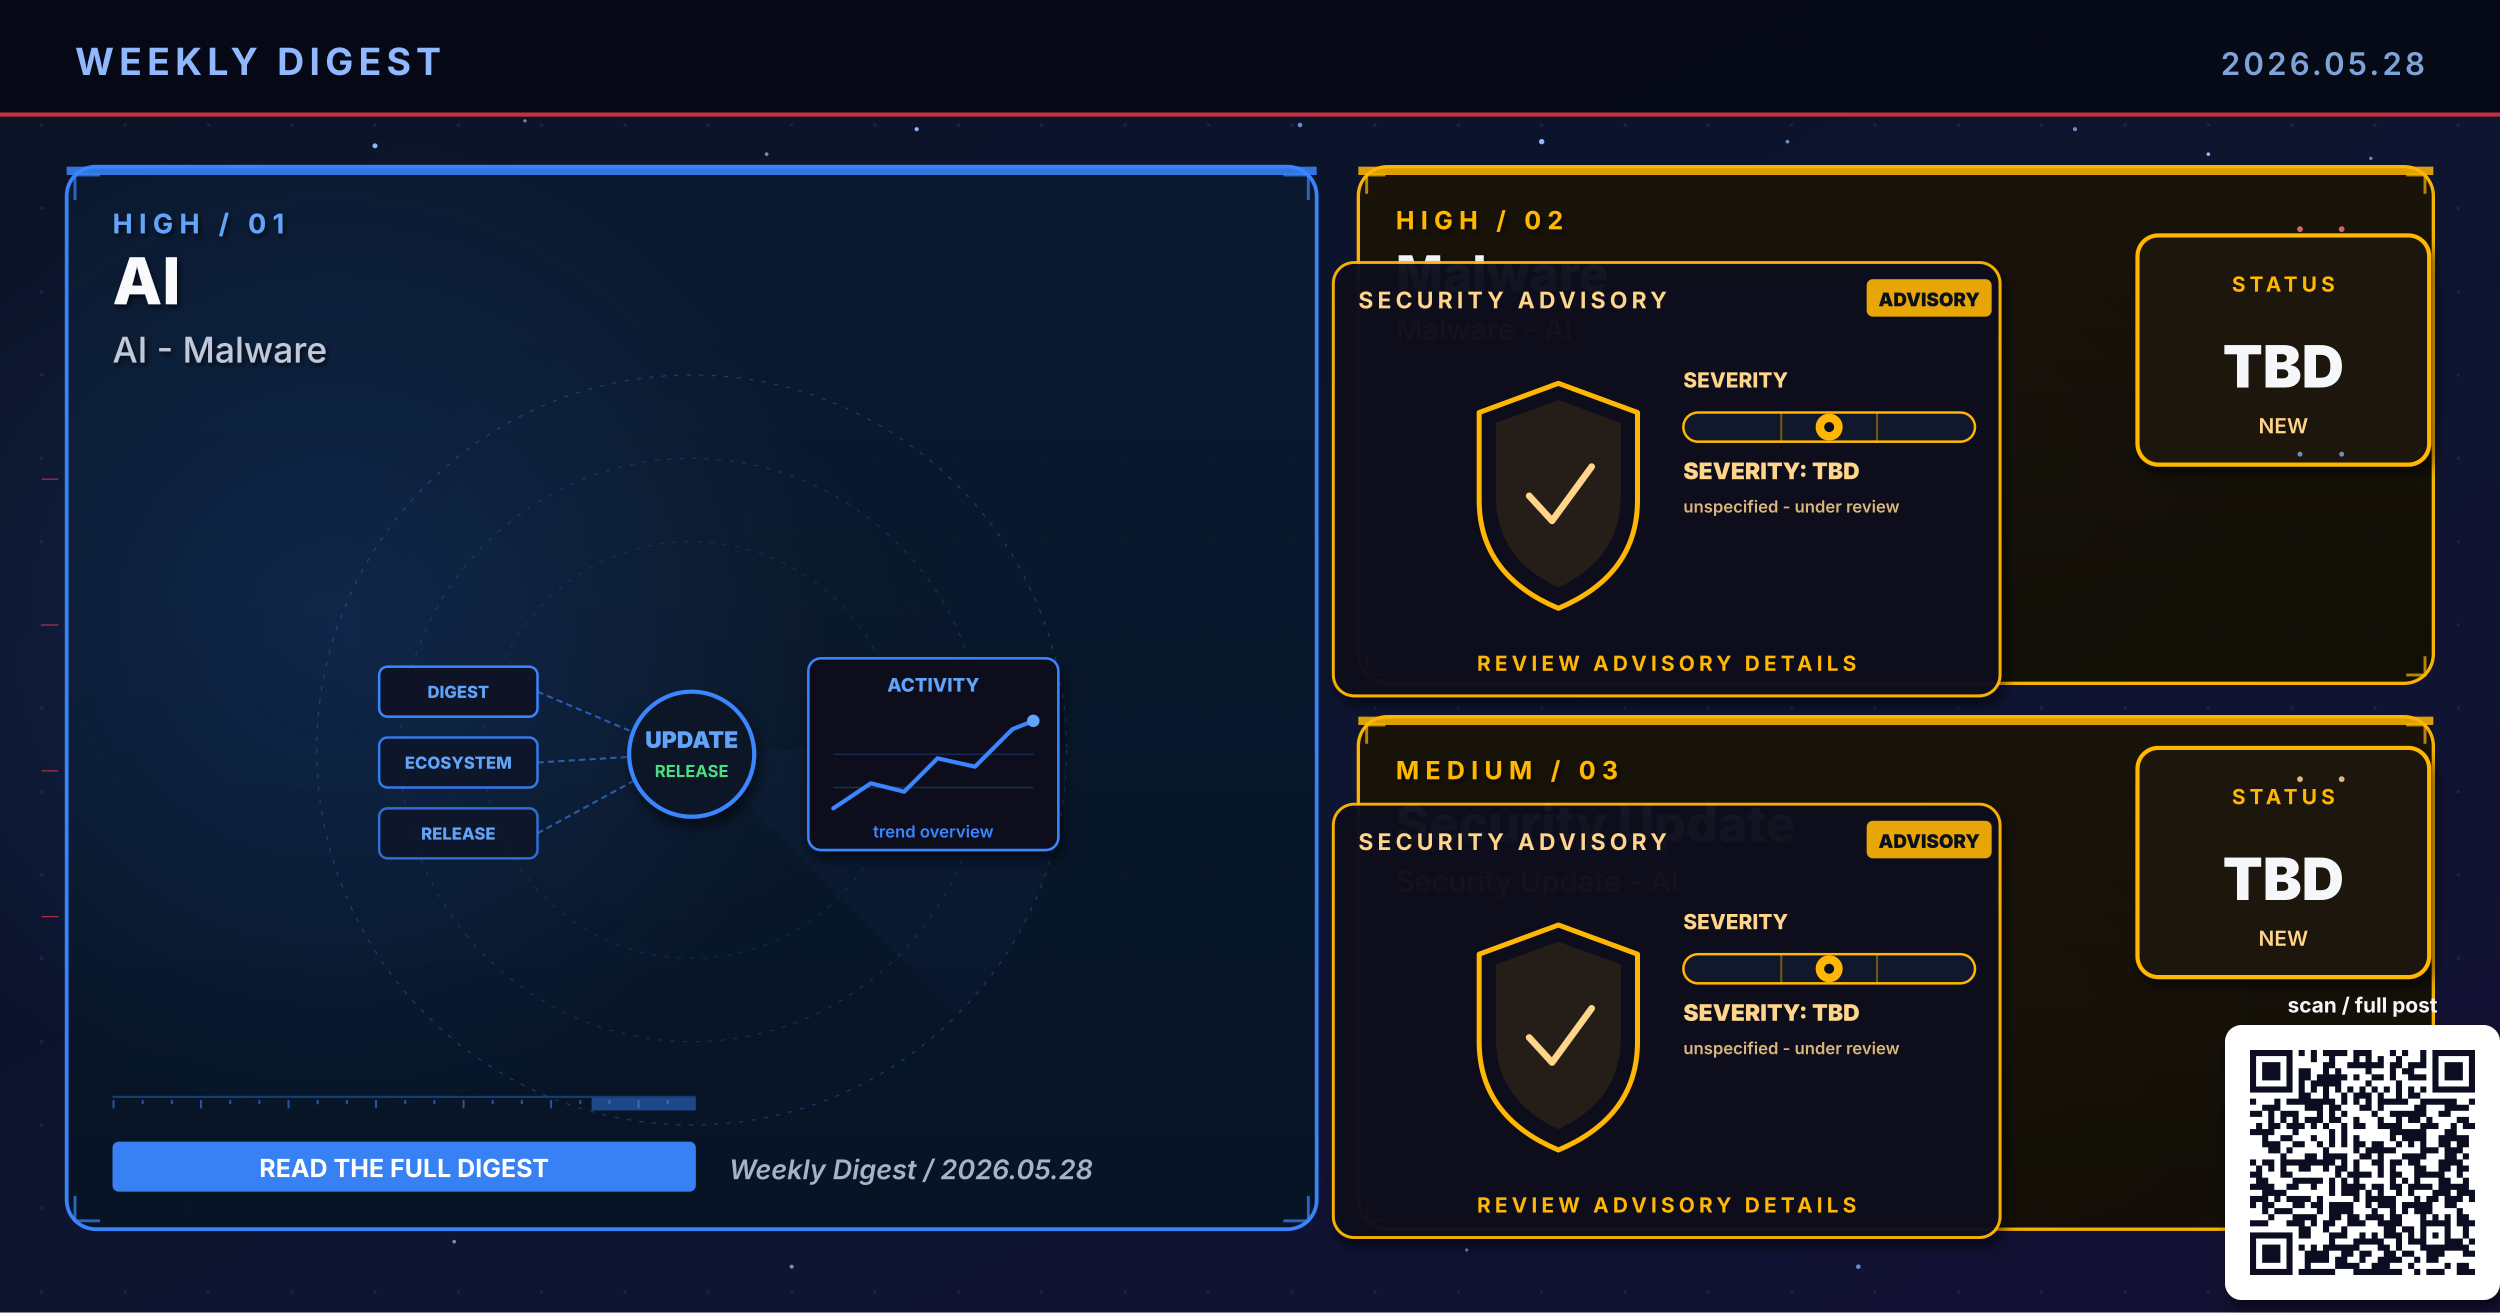
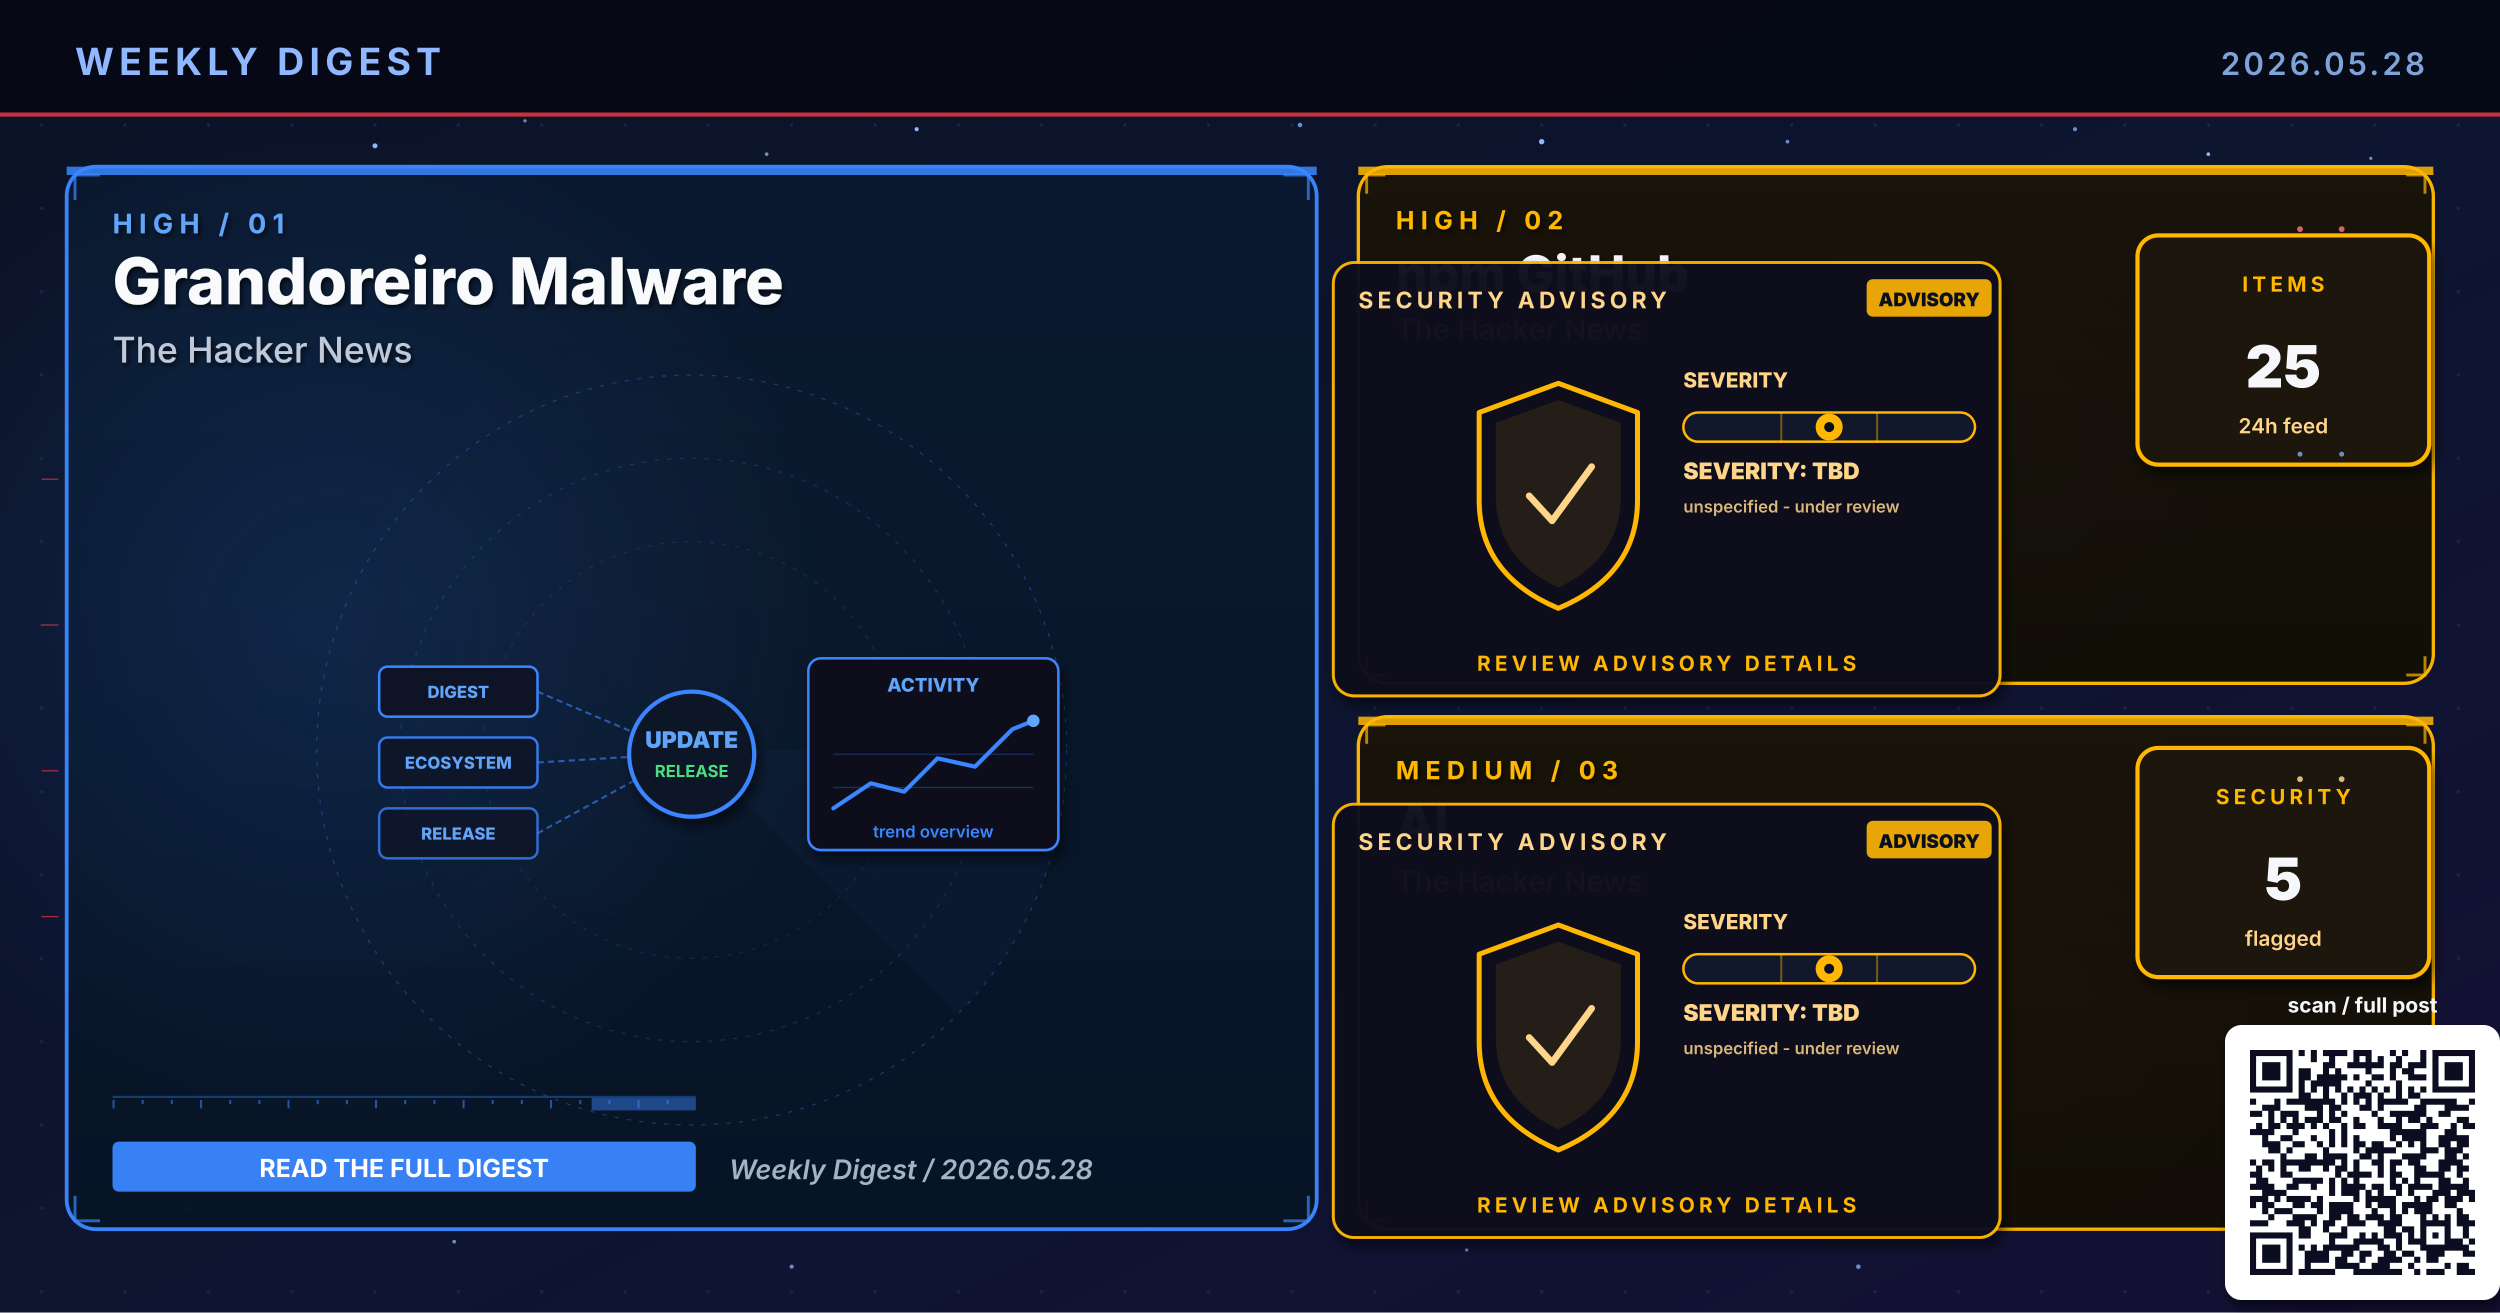
- <svg xmlns="http://www.w3.org/2000/svg" viewBox="0 0 1200 630" width="1200" height="630" role="img" aria-label="Weekly digest cover 2026.05.28: AI, Malware, Security Update">
+ <svg xmlns="http://www.w3.org/2000/svg" viewBox="0 0 1200 630" width="1200" height="630" role="img" aria-label="Weekly digest cover 2026.05.28: Grandoreiro Malware, npm GitHub, AI">
  <defs>
    <linearGradient id="bgSpread" x1="0%" y1="0%" x2="100%" y2="100%">
      <stop offset="0%" stop-color="#0B1326" />
      <stop offset="55%" stop-color="#0D1530" />
      <stop offset="100%" stop-color="#141034" />
    </linearGradient>
    <linearGradient id="heroPanel" x1="0%" y1="0%" x2="0%" y2="100%">
      <stop offset="0%" stop-color="#1A0A08" />
      <stop offset="100%" stop-color="#110608" />
    </linearGradient>
    <linearGradient id="heroPanelBlue" x1="0%" y1="0%" x2="0%" y2="100%">
      <stop offset="0%" stop-color="#0A1A30" />
      <stop offset="100%" stop-color="#071426" />
    </linearGradient>
    <linearGradient id="heroPanelAmber" x1="0%" y1="0%" x2="0%" y2="100%">
      <stop offset="0%" stop-color="#1A1208" />
      <stop offset="100%" stop-color="#120E06" />
    </linearGradient>
    <linearGradient id="heroPanelGreen" x1="0%" y1="0%" x2="0%" y2="100%">
      <stop offset="0%" stop-color="#08160E" />
      <stop offset="100%" stop-color="#04100A" />
    </linearGradient>
    <linearGradient id="heroPanelPurple" x1="0%" y1="0%" x2="0%" y2="100%">
      <stop offset="0%" stop-color="#110629" />
      <stop offset="100%" stop-color="#0A0418" />
    </linearGradient>
    <radialGradient id="hotRed" cx="50%" cy="50%" r="50%">
      <stop offset="0%" stop-color="#E63946" stop-opacity="0.6" />
      <stop offset="100%" stop-color="#E63946" stop-opacity="0" />
    </radialGradient>
    <radialGradient id="hotBlue" cx="50%" cy="50%" r="50%">
      <stop offset="0%" stop-color="#3A86FF" stop-opacity="0.5" />
      <stop offset="100%" stop-color="#3A86FF" stop-opacity="0" />
    </radialGradient>
    <radialGradient id="hotAmber" cx="50%" cy="50%" r="50%">
      <stop offset="0%" stop-color="#FFB703" stop-opacity="0.45" />
      <stop offset="100%" stop-color="#FFB703" stop-opacity="0" />
    </radialGradient>
    <radialGradient id="hotGreen" cx="50%" cy="50%" r="50%">
      <stop offset="0%" stop-color="#4ADE80" stop-opacity="0.45" />
      <stop offset="100%" stop-color="#4ADE80" stop-opacity="0" />
    </radialGradient>
    <radialGradient id="hotPurple" cx="50%" cy="50%" r="50%">
      <stop offset="0%" stop-color="#A78BFA" stop-opacity="0.45" />
      <stop offset="100%" stop-color="#A78BFA" stop-opacity="0" />
    </radialGradient>
    <pattern id="envGrid" x="0" y="0" width="40" height="40" patternUnits="userSpaceOnUse">
      <circle cx="20" cy="20" r="0.8" fill="#2A3256" opacity="0.55" />
    </pattern>
    <filter id="softShadow" x="-10%" y="-10%" width="130%" height="130%">
      <feGaussianBlur in="SourceAlpha" stdDeviation="3" />
      <feOffset dx="2" dy="4" />
      <feComponentTransfer>
        <feFuncA type="linear" slope="0.55" />
      </feComponentTransfer>
      <feMerge>
        <feMergeNode />
        <feMergeNode in="SourceGraphic" />
      </feMerge>
    </filter>
    <filter id="textShadow" x="-10%" y="-10%" width="130%" height="130%">
      <feGaussianBlur in="SourceAlpha" stdDeviation="1.2" />
      <feOffset dx="1" dy="1.5" />
      <feComponentTransfer>
        <feFuncA type="linear" slope="0.7" />
      </feComponentTransfer>
      <feMerge>
        <feMergeNode />
        <feMergeNode in="SourceGraphic" />
      </feMerge>
    </filter>
  </defs>
  <rect width="1200" height="630" fill="url(#bgSpread)" />
  <rect width="1200" height="630" fill="url(#envGrid)" />
  <circle cx="310" cy="310" r="160" fill="url(#hotRed)">
    <animate attributeName="opacity" values="0.6;1;0.6" dur="5.8s" repeatCount="indefinite" />
  </circle>
  <circle cx="950" cy="210" r="120" fill="url(#hotBlue)">
    <animate attributeName="opacity" values="0.45;0.85;0.45" dur="6.4s" repeatCount="indefinite" />
  </circle>
  <circle cx="970" cy="480" r="110" fill="url(#hotAmber)">
    <animate attributeName="opacity" values="0.4;0.75;0.4" dur="7.1s" repeatCount="indefinite" />
  </circle>
  <g fill="#8FB8FF">
    <circle cx="180" cy="70" r="1.2">
      <animate attributeName="opacity" values="0.2;1;0.2" dur="3.4s" repeatCount="indefinite" />
    </circle>
    <circle cx="440" cy="62" r="1">
      <animate attributeName="opacity" values="0.2;0.9;0.2" dur="4.2s" repeatCount="indefinite" />
    </circle>
    <circle cx="740" cy="68" r="1.3">
      <animate attributeName="opacity" values="0.25;1;0.25" dur="3.9s" repeatCount="indefinite" />
    </circle>
    <circle cx="1060" cy="74" r="0.9">
      <animate attributeName="opacity" values="0.2;0.85;0.2" dur="5.1s" repeatCount="indefinite" />
    </circle>
    <circle cx="90" cy="580" r="1">
      <animate attributeName="opacity" values="0.15;0.8;0.15" dur="4.7s" repeatCount="indefinite" />
    </circle>
    <circle cx="550" cy="590" r="0.8">
      <animate attributeName="opacity" values="0.2;0.75;0.2" dur="3.6s" begin="0.5s" repeatCount="indefinite" />
    </circle>
  </g>
  <g fill="#7DA3D9" opacity="0.85">
    <circle cx="252" cy="58" r="0.8">
      <animate attributeName="opacity" values="0.15;0.7;0.15" dur="4.3s" repeatCount="indefinite" />
    </circle>
    <circle cx="368" cy="74" r="0.9">
      <animate attributeName="opacity" values="0.2;0.85;0.2" dur="3.8s" begin="0.4s" repeatCount="indefinite" />
    </circle>
    <circle cx="624" cy="60" r="1.1">
      <animate attributeName="opacity" values="0.25;0.95;0.25" dur="4.5s" repeatCount="indefinite" />
    </circle>
    <circle cx="858" cy="68" r="0.9">
      <animate attributeName="opacity" values="0.2;0.8;0.2" dur="3.6s" begin="0.6s" repeatCount="indefinite" />
    </circle>
    <circle cx="996" cy="62" r="1.0">
      <animate attributeName="opacity" values="0.2;0.9;0.2" dur="4.0s" begin="0.2s" repeatCount="indefinite" />
    </circle>
    <circle cx="1138" cy="76" r="0.8">
      <animate attributeName="opacity" values="0.15;0.7;0.15" dur="5.2s" begin="0.5s" repeatCount="indefinite" />
    </circle>
    <circle cx="218" cy="596" r="0.9">
      <animate attributeName="opacity" values="0.18;0.75;0.18" dur="4.6s" begin="0.3s" repeatCount="indefinite" />
    </circle>
    <circle cx="380" cy="608" r="1.0">
      <animate attributeName="opacity" values="0.2;0.85;0.2" dur="3.9s" begin="0.7s" repeatCount="indefinite" />
    </circle>
    <circle cx="704" cy="600" r="0.8">
      <animate attributeName="opacity" values="0.18;0.7;0.18" dur="4.2s" begin="0.4s" repeatCount="indefinite" />
    </circle>
    <circle cx="892" cy="608" r="1.1">
      <animate attributeName="opacity" values="0.22;0.9;0.22" dur="4.7s" begin="0.6s" repeatCount="indefinite" />
    </circle>
    <circle cx="1078" cy="600" r="0.9">
      <animate attributeName="opacity" values="0.2;0.85;0.2" dur="3.6s" begin="0.8s" repeatCount="indefinite" />
    </circle>
  </g>
  <rect x="0" y="0" width="1200" height="56" fill="#050813" opacity="0.92" />
  <text x="36" y="36" font-family="Inter, Helvetica, Arial, sans-serif" font-size="18" font-weight="700" fill="#8FB8FF" letter-spacing="2.5">WEEKLY DIGEST</text>
  <text x="1164" y="36" font-family="Inter, Helvetica, Arial, sans-serif" font-size="15" font-weight="600" fill="#7DA3D9" letter-spacing="1.5" text-anchor="end">2026.05.28</text>
  <rect x="0" y="54" width="1200" height="2" fill="#E63946" opacity="0.85">
    <animate attributeName="opacity" values="0.4;1;0.4" dur="4.8s" repeatCount="indefinite" />
  </rect>
  <rect x="32" y="80" width="600" height="510" rx="14" ry="14" fill="url(#heroPanelBlue)" stroke="#3A86FF" stroke-width="1.8" opacity="0.98" />
  <circle cx="160" cy="300" r="240" fill="url(#hotBlue)" opacity="0.28" />
  <rect x="32" y="80" width="600" height="4" fill="#3A86FF" opacity="0.85">
    <animate attributeName="opacity" values="0.5;1;0.5" dur="3.4s" repeatCount="indefinite" />
  </rect>
  <g filter="url(#textShadow)">
    <text x="54" y="112" font-family="Inter, Helvetica, Arial, sans-serif" font-size="13" font-weight="700" fill="#60A5FA" letter-spacing="3">HIGH  /  01</text>
-     <text x="54" y="146" font-family="Inter, Helvetica, Arial, sans-serif" font-size="31" font-weight="800" fill="#F8FAFC">AI</text>
-     <text x="54" y="174" font-family="Inter, Helvetica, Arial, sans-serif" font-size="17" font-weight="500" fill="#BFC9D9">AI - Malware</text>
+     <text x="54" y="146" font-family="Inter, Helvetica, Arial, sans-serif" font-size="31" font-weight="800" fill="#F8FAFC">Grandoreiro Malware</text>
+     <text x="54" y="174" font-family="Inter, Helvetica, Arial, sans-serif" font-size="17" font-weight="500" fill="#BFC9D9">The Hacker News</text>
  </g>
  <g transform="translate(332,360)" opacity="0.32">
    <circle r="180" fill="none" stroke="#3A86FF" stroke-width="0.6" stroke-dasharray="2 4" />
    <circle r="140" fill="none" stroke="#3A86FF" stroke-width="0.6" stroke-dasharray="2 4" opacity="0.7" />
    <circle r="100" fill="none" stroke="#3A86FF" stroke-width="0.6" stroke-dasharray="2 4" opacity="0.5" />
    <g>
      <path d="M0 0 L180 0 A180 180 0 0 1 127 127 Z" fill="#3A86FF" opacity="0.10" />
      <animateTransform attributeName="transform" type="rotate" from="0" to="360" dur="14s" repeatCount="indefinite" />
    </g>
  </g>
  <g stroke="#3A86FF" stroke-width="1.4" fill="none" opacity="0.7">
    <path d="M36 96 L36 84 L48 84" />
    <path d="M616 84 L628 84 L628 96" />
    <path d="M36 574 L36 586 L48 586" />
    <path d="M616 586 L628 586 L628 574" />
  </g>
  <g>
    <rect x="54" y="526" width="280" height="1" fill="#3A86FF" opacity="0.35" />
    <rect x="54" y="528" width="1" height="4" fill="#3A86FF" opacity="0.55" />
    <rect x="68" y="528" width="1" height="2" fill="#3A86FF" opacity="0.55" />
    <rect x="82" y="528" width="1" height="2" fill="#3A86FF" opacity="0.55" />
    <rect x="96" y="528" width="1" height="4" fill="#3A86FF" opacity="0.55" />
    <rect x="110" y="528" width="1" height="2" fill="#3A86FF" opacity="0.55" />
    <rect x="124" y="528" width="1" height="2" fill="#3A86FF" opacity="0.55" />
    <rect x="138" y="528" width="1" height="4" fill="#3A86FF" opacity="0.55" />
    <rect x="152" y="528" width="1" height="2" fill="#3A86FF" opacity="0.55" />
    <rect x="166" y="528" width="1" height="2" fill="#3A86FF" opacity="0.55" />
    <rect x="180" y="528" width="1" height="4" fill="#3A86FF" opacity="0.55" />
    <rect x="194" y="528" width="1" height="2" fill="#3A86FF" opacity="0.55" />
    <rect x="208" y="528" width="1" height="2" fill="#3A86FF" opacity="0.55" />
    <rect x="222" y="528" width="1" height="4" fill="#3A86FF" opacity="0.55" />
    <rect x="236" y="528" width="1" height="2" fill="#3A86FF" opacity="0.55" />
    <rect x="250" y="528" width="1" height="2" fill="#3A86FF" opacity="0.55" />
    <rect x="264" y="528" width="1" height="4" fill="#3A86FF" opacity="0.55" />
    <rect x="278" y="528" width="1" height="2" fill="#3A86FF" opacity="0.55" />
    <rect x="292" y="528" width="1" height="2" fill="#3A86FF" opacity="0.55" />
    <rect x="306" y="528" width="1" height="4" fill="#3A86FF" opacity="0.55" />
    <rect x="320" y="528" width="1" height="2" fill="#3A86FF" opacity="0.55" />
    <rect x="284" y="527" width="50" height="6" fill="#3A86FF" opacity="0.45">
      <animate attributeName="x" values="54;284;54" dur="6.4s" repeatCount="indefinite" />
      <animate attributeName="opacity" values="0.2;0.7;0.2" dur="6.4s" repeatCount="indefinite" />
    </rect>
  </g>
  <g transform="translate(332,360)">
    <g font-family="Inter, monospace" font-size="8" font-weight="800">
      <g transform="translate(-150,-40)">
        <rect x="0" y="0" width="76" height="24" rx="4" fill="#0E1426" stroke="#3A86FF" stroke-width="1.2" />
        <text x="38" y="15" text-anchor="middle" fill="#60A5FA">DIGEST</text>
      </g>
      <g transform="translate(-150,-6)">
        <rect x="0" y="0" width="76" height="24" rx="4" fill="#0E1426" stroke="#3A86FF" stroke-width="1.2" opacity="0.88" />
        <text x="38" y="15" text-anchor="middle" fill="#60A5FA">ECOSYSTEM</text>
      </g>
      <g transform="translate(-150,28)">
        <rect x="0" y="0" width="76" height="24" rx="4" fill="#0E1426" stroke="#3A86FF" stroke-width="1.2" opacity="0.76" />
        <text x="38" y="15" text-anchor="middle" fill="#60A5FA">RELEASE</text>
      </g>
    </g>
    <g stroke="#3A86FF" stroke-width="1" stroke-dasharray="3 2" fill="none" opacity="0.6">
      <line x1="-74" y1="-28" x2="-8" y2="0" />
      <line x1="-74" y1="6" x2="-8" y2="2" />
      <line x1="-74" y1="40" x2="-8" y2="4" />
    </g>
    <g fill="#60A5FA">
      <circle r="2">
        <animateMotion path="M-74 -28 L-8 0" dur="2.2s" repeatCount="indefinite" />
      </circle>
      <circle r="2">
        <animateMotion path="M-74 6 L-8 2" dur="2s" begin="0.4s" repeatCount="indefinite" />
      </circle>
      <circle r="2">
        <animateMotion path="M-74 40 L-8 4" dur="2.4s" begin="0.8s" repeatCount="indefinite" />
      </circle>
    </g>
    <circle cx="0" cy="2" r="30" fill="#0A1326" stroke="#3A86FF" stroke-width="2" filter="url(#softShadow)">
      <animate attributeName="r" values="28;33;28" dur="3.4s" repeatCount="indefinite" />
    </circle>
    <text x="0" y="-1" text-anchor="middle" font-family="Inter, monospace" font-size="11" font-weight="900" fill="#60A5FA">UPDATE</text>
    <text x="0" y="13" text-anchor="middle" font-family="Inter, monospace" font-size="8" font-weight="700" fill="#4ADE80">RELEASE</text>
    <g transform="translate(56,-44)" filter="url(#softShadow)">
      <rect x="0" y="0" width="120" height="92" rx="6" fill="#0A0F1E" stroke="#3A86FF" stroke-width="1.2" />
      <text x="60" y="16" text-anchor="middle" font-family="Inter, monospace" font-size="9" font-weight="800" fill="#60A5FA">ACTIVITY</text>
      <polyline points="12,72 30,60 46,64 62,48 80,52 98,34 108,30" fill="none" stroke="#3A86FF" stroke-width="2" stroke-linecap="round" stroke-linejoin="round" />
      <circle cx="108" cy="30" r="3" fill="#60A5FA">
        <animate attributeName="opacity" values="0.5;1;0.5" dur="2s" repeatCount="indefinite" />
      </circle>
      <g stroke="#3A86FF" stroke-width="0.6" opacity="0.3">
        <line x1="12" y1="46" x2="108" y2="46" />
        <line x1="12" y1="62" x2="108" y2="62" />
      </g>
      <text x="60" y="86" text-anchor="middle" font-family="Inter, monospace" font-size="8" font-weight="600" fill="#3A86FF">trend overview</text>
    </g>
  </g>
  <g transform="translate(54,548)">
    <rect x="0" y="0" width="280" height="24" rx="3" fill="#3A86FF" opacity="0.95" />
    <text x="140" y="17" text-anchor="middle" font-family="Inter, Helvetica, Arial, sans-serif" font-size="12" font-weight="700" fill="#FFFFFF">READ THE FULL DIGEST</text>
  </g>
  <text x="350" y="566" font-family="Inter, Helvetica, Arial, sans-serif" font-size="13" font-weight="600" fill="#A5B4C4" font-style="italic">Weekly Digest  /  2026.05.28</text>
  <rect x="652" y="80" width="516" height="248" rx="14" ry="14" fill="url(#heroPanelAmber)" stroke="#FFB703" stroke-width="1.6" opacity="0.97" />
  <rect x="652" y="80" width="516" height="4" fill="#FFB703" opacity="0.85">
    <animate attributeName="opacity" values="0.5;1;0.5" dur="4.2s" repeatCount="indefinite" />
  </rect>
  <g filter="url(#textShadow)">
    <text x="670" y="110" font-family="Inter, Helvetica, Arial, sans-serif" font-size="12" font-weight="700" fill="#FFB703" letter-spacing="3">HIGH  /  02</text>
-     <text x="670" y="140" font-family="Inter, Helvetica, Arial, sans-serif" font-size="24" font-weight="800" fill="#F5F7FA">Malware</text>
-     <text x="670" y="163" font-family="Inter, Helvetica, Arial, sans-serif" font-size="14" font-weight="500" fill="#FFD58A">Malware - AI</text>
+     <text x="670" y="140" font-family="Inter, Helvetica, Arial, sans-serif" font-size="24" font-weight="800" fill="#F5F7FA">npm GitHub</text>
+     <text x="670" y="163" font-family="Inter, Helvetica, Arial, sans-serif" font-size="14" font-weight="500" fill="#FFD58A">The Hacker News</text>
  </g>
  <g stroke="#FFB703" stroke-width="1.4" fill="none" opacity="0.7">
    <path d="M656 93 L656 84 L665 84" />
    <path d="M1155 84 L1164 84 L1164 93" />
    <path d="M656 315 L656 324 L665 324" />
    <path d="M1155 324 L1164 324 L1164 315" />
  </g>
  <g transform="translate(800,230)">
    <g filter="url(#softShadow)">
      <rect x="-160" y="-104" width="320" height="208" rx="10" fill="#0A0F1E" stroke="#FFB703" stroke-width="1.4" opacity="0.95" />
    </g>
    <text x="-148" y="-82" font-family="Inter, Helvetica, Arial, sans-serif" font-size="11" font-weight="700" fill="#FFD58A" letter-spacing="2">SECURITY ADVISORY</text>
    <g transform="translate(96,-96)">
      <rect x="0" y="0" width="60" height="18" rx="3" fill="#FFB703" opacity="0.9" />
      <text x="30" y="13" text-anchor="middle" font-family="Inter, monospace" font-size="9" font-weight="900" fill="#0A0F1E">ADVISORY</text>
    </g>
    <g transform="translate(-92,-46)">
      <path d="M40 0 L78 14 L78 56 Q78 92 40 108 Q2 92 2 56 L2 14 Z" fill="none" stroke="#FFB703" stroke-width="2.4" stroke-linejoin="round">
        <animate attributeName="stroke-opacity" values="0.6;1;0.6" dur="3.2s" repeatCount="indefinite" />
      </path>
      <path d="M40 8 L70 19 L70 54 Q70 84 40 98 Q10 84 10 54 L10 19 Z" fill="#FFB703" opacity="0.10" />
      <path d="M26 54 L37 66 L56 40" fill="none" stroke="#FFD58A" stroke-width="3.2" stroke-linecap="round" stroke-linejoin="round">
        <animate attributeName="stroke-opacity" values="0.5;1;0.5" dur="2.4s" repeatCount="indefinite" />
      </path>
    </g>
    <g transform="translate(8,-44)">
      <text x="0" y="0" font-family="Inter, monospace" font-size="10" font-weight="800" fill="#FFD58A">SEVERITY</text>
      <rect x="0" y="12" width="140" height="14" rx="7" fill="#11182B" stroke="#FFB703" stroke-width="1.2" />
      <g stroke="#FFB703" stroke-width="1" opacity="0.4">
        <line x1="47" y1="12" x2="47" y2="26" />
        <line x1="93" y1="12" x2="93" y2="26" />
      </g>
      <g transform="translate(70,19)">
        <circle cx="0" cy="0" r="6.5" fill="#FFB703">
          <animate attributeName="opacity" values="0.7;1;0.7" dur="2.2s" repeatCount="indefinite" />
        </circle>
        <circle cx="0" cy="0" r="2.4" fill="#0A0F1E" />
      </g>
      <text x="0" y="44" font-family="Inter, monospace" font-size="11" font-weight="900" fill="#FFD58A">SEVERITY: TBD</text>
      <text x="0" y="60" font-family="Inter, monospace" font-size="8" font-weight="600" fill="#FFD58A" opacity="0.85">unspecified - under review</text>
    </g>
    <text x="0" y="92" text-anchor="middle" font-family="Inter, Helvetica, Arial, sans-serif" font-size="10" font-weight="700" fill="#FFB703" letter-spacing="2">REVIEW ADVISORY DETAILS</text>
  </g>
  <g transform="translate(1094,168)" filter="url(#softShadow)">
    <rect x="-68" y="-55" width="140" height="110" rx="10" fill="#1A1208" stroke="#FFB703" stroke-width="2" />
-     <text x="2" y="-28" text-anchor="middle" font-family="Inter, Helvetica, Arial, sans-serif" font-size="10" font-weight="700" letter-spacing="2" fill="#FFB703">STATUS</text>
-     <text x="2" y="18" text-anchor="middle" font-family="Inter, Helvetica, Arial, sans-serif" font-size="28" font-weight="900" fill="#F5F7FA">TBD</text>
-     <text x="2" y="40" text-anchor="middle" font-family="Inter, Helvetica, Arial, sans-serif" font-size="10" font-weight="600" fill="#FFD58A">NEW</text>
+     <text x="2" y="-28" text-anchor="middle" font-family="Inter, Helvetica, Arial, sans-serif" font-size="10" font-weight="700" letter-spacing="2" fill="#FFB703">ITEMS</text>
+     <text x="2" y="18" text-anchor="middle" font-family="Inter, Helvetica, Arial, sans-serif" font-size="28" font-weight="900" fill="#F5F7FA">25</text>
+     <text x="2" y="40" text-anchor="middle" font-family="Inter, Helvetica, Arial, sans-serif" font-size="10" font-weight="600" fill="#FFD58A">24h feed</text>
  </g>
  <rect x="652" y="344" width="516" height="246" rx="14" ry="14" fill="url(#heroPanelAmber)" stroke="#FFB703" stroke-width="1.6" opacity="0.97" />
  <rect x="652" y="344" width="516" height="4" fill="#FFB703" opacity="0.85">
    <animate attributeName="opacity" values="0.5;1;0.5" dur="4.8s" repeatCount="indefinite" />
  </rect>
  <g filter="url(#textShadow)">
    <text x="670" y="374" font-family="Inter, Helvetica, Arial, sans-serif" font-size="12" font-weight="700" fill="#FFB703" letter-spacing="3">MEDIUM  /  03</text>
-     <text x="670" y="404" font-family="Inter, Helvetica, Arial, sans-serif" font-size="24" font-weight="800" fill="#F5F7FA">Security Update</text>
-     <text x="670" y="428" font-family="Inter, Helvetica, Arial, sans-serif" font-size="14" font-weight="500" fill="#FFD58A">Security Update - AI</text>
+     <text x="670" y="404" font-family="Inter, Helvetica, Arial, sans-serif" font-size="24" font-weight="800" fill="#F5F7FA">AI</text>
+     <text x="670" y="428" font-family="Inter, Helvetica, Arial, sans-serif" font-size="14" font-weight="500" fill="#FFD58A">The Hacker News</text>
  </g>
  <g stroke="#FFB703" stroke-width="1.4" fill="none" opacity="0.7">
    <path d="M656 357 L656 348 L665 348" />
    <path d="M1155 348 L1164 348 L1164 357" />
    <path d="M656 577 L656 586 L665 586" />
    <path d="M1155 586 L1164 586 L1164 577" />
  </g>
  <g transform="translate(800,490)">
    <g filter="url(#softShadow)">
      <rect x="-160" y="-104" width="320" height="208" rx="10" fill="#0A0F1E" stroke="#FFB703" stroke-width="1.4" opacity="0.95" />
    </g>
    <text x="-148" y="-82" font-family="Inter, Helvetica, Arial, sans-serif" font-size="11" font-weight="700" fill="#FFD58A" letter-spacing="2">SECURITY ADVISORY</text>
    <g transform="translate(96,-96)">
      <rect x="0" y="0" width="60" height="18" rx="3" fill="#FFB703" opacity="0.9" />
      <text x="30" y="13" text-anchor="middle" font-family="Inter, monospace" font-size="9" font-weight="900" fill="#0A0F1E">ADVISORY</text>
    </g>
    <g transform="translate(-92,-46)">
      <path d="M40 0 L78 14 L78 56 Q78 92 40 108 Q2 92 2 56 L2 14 Z" fill="none" stroke="#FFB703" stroke-width="2.4" stroke-linejoin="round">
        <animate attributeName="stroke-opacity" values="0.6;1;0.6" dur="3.2s" repeatCount="indefinite" />
      </path>
      <path d="M40 8 L70 19 L70 54 Q70 84 40 98 Q10 84 10 54 L10 19 Z" fill="#FFB703" opacity="0.10" />
      <path d="M26 54 L37 66 L56 40" fill="none" stroke="#FFD58A" stroke-width="3.2" stroke-linecap="round" stroke-linejoin="round">
        <animate attributeName="stroke-opacity" values="0.5;1;0.5" dur="2.4s" repeatCount="indefinite" />
      </path>
    </g>
    <g transform="translate(8,-44)">
      <text x="0" y="0" font-family="Inter, monospace" font-size="10" font-weight="800" fill="#FFD58A">SEVERITY</text>
      <rect x="0" y="12" width="140" height="14" rx="7" fill="#11182B" stroke="#FFB703" stroke-width="1.2" />
      <g stroke="#FFB703" stroke-width="1" opacity="0.4">
        <line x1="47" y1="12" x2="47" y2="26" />
        <line x1="93" y1="12" x2="93" y2="26" />
      </g>
      <g transform="translate(70,19)">
        <circle cx="0" cy="0" r="6.5" fill="#FFB703">
          <animate attributeName="opacity" values="0.7;1;0.7" dur="2.2s" repeatCount="indefinite" />
        </circle>
        <circle cx="0" cy="0" r="2.4" fill="#0A0F1E" />
      </g>
      <text x="0" y="44" font-family="Inter, monospace" font-size="11" font-weight="900" fill="#FFD58A">SEVERITY: TBD</text>
      <text x="0" y="60" font-family="Inter, monospace" font-size="8" font-weight="600" fill="#FFD58A" opacity="0.85">unspecified - under review</text>
    </g>
    <text x="0" y="92" text-anchor="middle" font-family="Inter, Helvetica, Arial, sans-serif" font-size="10" font-weight="700" fill="#FFB703" letter-spacing="2">REVIEW ADVISORY DETAILS</text>
  </g>
  <g transform="translate(1094,414)" filter="url(#softShadow)">
    <rect x="-68" y="-55" width="140" height="110" rx="10" fill="#1A1208" stroke="#FFB703" stroke-width="2" />
-     <text x="2" y="-28" text-anchor="middle" font-family="Inter, Helvetica, Arial, sans-serif" font-size="10" font-weight="700" letter-spacing="2" fill="#FFB703">STATUS</text>
-     <text x="2" y="18" text-anchor="middle" font-family="Inter, Helvetica, Arial, sans-serif" font-size="28" font-weight="900" fill="#F5F7FA">TBD</text>
-     <text x="2" y="40" text-anchor="middle" font-family="Inter, Helvetica, Arial, sans-serif" font-size="10" font-weight="600" fill="#FFD58A">NEW</text>
+     <text x="2" y="-28" text-anchor="middle" font-family="Inter, Helvetica, Arial, sans-serif" font-size="10" font-weight="700" letter-spacing="2" fill="#FFB703">SECURITY</text>
+     <text x="2" y="18" text-anchor="middle" font-family="Inter, Helvetica, Arial, sans-serif" font-size="28" font-weight="900" fill="#F5F7FA">5</text>
+     <text x="2" y="40" text-anchor="middle" font-family="Inter, Helvetica, Arial, sans-serif" font-size="10" font-weight="600" fill="#FFD58A">flagged</text>
  </g>
  <g opacity="0.85">
    <g fill="#F87171">
      <circle cx="1104" cy="110" r="1.4">
        <animate attributeName="opacity" values="0.2;1;0.2" dur="1.8s" repeatCount="indefinite" />
      </circle>
      <circle cx="1124" cy="110" r="1.4">
        <animate attributeName="opacity" values="0.2;1;0.2" dur="1.4s" begin="0.3s" repeatCount="indefinite" />
      </circle>
    </g>
    <g fill="#7DA3D9">
      <circle cx="1104" cy="218" r="1.2">
        <animate attributeName="opacity" values="0.2;1;0.2" dur="2s" repeatCount="indefinite" />
      </circle>
      <circle cx="1124" cy="218" r="1.2">
        <animate attributeName="opacity" values="0.2;1;0.2" dur="1.6s" begin="0.4s" repeatCount="indefinite" />
      </circle>
    </g>
    <g fill="#FFD58A">
      <circle cx="1104" cy="374" r="1.4">
        <animate attributeName="opacity" values="0.2;1;0.2" dur="1.8s" repeatCount="indefinite" />
      </circle>
      <circle cx="1124" cy="374" r="1.4">
        <animate attributeName="opacity" values="0.2;1;0.2" dur="1.6s" begin="0.3s" repeatCount="indefinite" />
      </circle>
    </g>
    <g stroke="#E63946" stroke-width="0.5" fill="none">
      <path d="M20 230 L28 230">
        <animate attributeName="stroke-opacity" values="0;0.7;0" dur="2s" repeatCount="indefinite" />
      </path>
      <path d="M20 300 L28 300">
        <animate attributeName="stroke-opacity" values="0;0.7;0" dur="2.3s" begin="0.3s" repeatCount="indefinite" />
      </path>
      <path d="M20 370 L28 370">
        <animate attributeName="stroke-opacity" values="0;0.7;0" dur="1.9s" begin="0.6s" repeatCount="indefinite" />
      </path>
      <path d="M20 440 L28 440">
        <animate attributeName="stroke-opacity" values="0;0.7;0" dur="2.1s" begin="0.9s" repeatCount="indefinite" />
      </path>
    </g>
  </g>
  <g transform="translate(1080,504)" filter="url(#softShadow)">
    <rect x="-12" y="-12" width="132" height="132" rx="8" fill="#FFFFFF" />
    <path fill="#0A1020" d="M0.0 0.0h20.432v2.919h-20.432z M23.351 0.0h2.919v2.919h-2.919z M29.189 0.0h2.919v2.919h-2.919z M35.027 0.0h11.676v2.919h-11.676z M49.622 0.0h8.757v2.919h-8.757z M67.135 0.0h2.919v2.919h-2.919z M72.973 0.0h2.919v2.919h-2.919z M81.73 0.0h2.919v2.919h-2.919z M87.568 0.0h20.432v2.919h-20.432z M0.0 2.919h2.919v2.919h-2.919z M17.514 2.919h2.919v2.919h-2.919z M29.189 2.919h2.919v2.919h-2.919z M37.946 2.919h2.919v2.919h-2.919z M49.622 2.919h2.919v2.919h-2.919z M55.459 2.919h2.919v2.919h-2.919z M61.297 2.919h2.919v2.919h-2.919z M70.054 2.919h2.919v2.919h-2.919z M81.73 2.919h2.919v2.919h-2.919z M87.568 2.919h2.919v2.919h-2.919z M105.081 2.919h2.919v2.919h-2.919z M0.0 5.838h2.919v2.919h-2.919z M5.838 5.838h8.757v2.919h-8.757z M17.514 5.838h2.919v2.919h-2.919z M35.027 5.838h5.838v2.919h-5.838z M46.703 5.838h17.514v2.919h-17.514z M67.135 5.838h5.838v2.919h-5.838z M75.892 5.838h8.757v2.919h-8.757z M87.568 5.838h2.919v2.919h-2.919z M93.405 5.838h8.757v2.919h-8.757z M105.081 5.838h2.919v2.919h-2.919z M0.0 8.757h2.919v2.919h-2.919z M5.838 8.757h8.757v2.919h-8.757z M17.514 8.757h2.919v2.919h-2.919z M23.351 8.757h5.838v2.919h-5.838z M35.027 8.757h2.919v2.919h-2.919z M40.865 8.757h2.919v2.919h-2.919z M55.459 8.757h2.919v2.919h-2.919z M67.135 8.757h2.919v2.919h-2.919z M72.973 8.757h5.838v2.919h-5.838z M87.568 8.757h2.919v2.919h-2.919z M93.405 8.757h8.757v2.919h-8.757z M105.081 8.757h2.919v2.919h-2.919z M0.0 11.676h2.919v2.919h-2.919z M5.838 11.676h8.757v2.919h-8.757z M17.514 11.676h2.919v2.919h-2.919z M23.351 11.676h5.838v2.919h-5.838z M32.108 11.676h14.595v2.919h-14.595z M49.622 11.676h2.919v2.919h-2.919z M58.378 11.676h5.838v2.919h-5.838z M67.135 11.676h2.919v2.919h-2.919z M75.892 11.676h8.757v2.919h-8.757z M87.568 11.676h2.919v2.919h-2.919z M93.405 11.676h8.757v2.919h-8.757z M105.081 11.676h2.919v2.919h-2.919z M0.0 14.595h2.919v2.919h-2.919z M17.514 14.595h2.919v2.919h-2.919z M23.351 14.595h2.919v2.919h-2.919z M29.189 14.595h14.595v2.919h-14.595z M55.459 14.595h2.919v2.919h-2.919z M70.054 14.595h2.919v2.919h-2.919z M87.568 14.595h2.919v2.919h-2.919z M105.081 14.595h2.919v2.919h-2.919z M0.0 17.514h20.432v2.919h-20.432z M23.351 17.514h2.919v2.919h-2.919z M29.189 17.514h2.919v2.919h-2.919z M35.027 17.514h2.919v2.919h-2.919z M40.865 17.514h2.919v2.919h-2.919z M46.703 17.514h2.919v2.919h-2.919z M52.541 17.514h2.919v2.919h-2.919z M58.378 17.514h2.919v2.919h-2.919z M64.216 17.514h2.919v2.919h-2.919z M70.054 17.514h2.919v2.919h-2.919z M75.892 17.514h2.919v2.919h-2.919z M81.73 17.514h2.919v2.919h-2.919z M87.568 17.514h20.432v2.919h-20.432z M23.351 20.432h5.838v2.919h-5.838z M35.027 20.432h2.919v2.919h-2.919z M43.784 20.432h2.919v2.919h-2.919z M49.622 20.432h8.757v2.919h-8.757z M61.297 20.432h2.919v2.919h-2.919z M70.054 20.432h2.919v2.919h-2.919z M75.892 20.432h5.838v2.919h-5.838z M0.0 23.351h2.919v2.919h-2.919z M11.676 23.351h2.919v2.919h-2.919z M17.514 23.351h23.351v2.919h-23.351z M43.784 23.351h2.919v2.919h-2.919z M49.622 23.351h2.919v2.919h-2.919z M55.459 23.351h2.919v2.919h-2.919z M61.297 23.351h14.595v2.919h-14.595z M81.73 23.351h17.514v2.919h-17.514z M105.081 23.351h2.919v2.919h-2.919z M5.838 26.27h8.757v2.919h-8.757z M26.27 26.27h8.757v2.919h-8.757z M37.946 26.27h5.838v2.919h-5.838z M52.541 26.27h5.838v2.919h-5.838z M61.297 26.27h2.919v2.919h-2.919z M78.811 26.27h5.838v2.919h-5.838z M93.405 26.27h11.676v2.919h-11.676z M0.0 29.189h5.838v2.919h-5.838z M8.757 29.189h2.919v2.919h-2.919z M14.595 29.189h8.757v2.919h-8.757z M32.108 29.189h2.919v2.919h-2.919z M37.946 29.189h2.919v2.919h-2.919z M43.784 29.189h2.919v2.919h-2.919z M58.378 29.189h2.919v2.919h-2.919z M67.135 29.189h17.514v2.919h-17.514z M90.486 29.189h5.838v2.919h-5.838z M8.757 32.108h2.919v2.919h-2.919z M14.595 32.108h2.919v2.919h-2.919z M20.432 32.108h2.919v2.919h-2.919z M26.27 32.108h8.757v2.919h-8.757z M37.946 32.108h5.838v2.919h-5.838z M49.622 32.108h2.919v2.919h-2.919z M61.297 32.108h2.919v2.919h-2.919z M70.054 32.108h2.919v2.919h-2.919z M75.892 32.108h5.838v2.919h-5.838z M84.649 32.108h2.919v2.919h-2.919z M99.243 32.108h5.838v2.919h-5.838z M2.919 35.027h2.919v2.919h-2.919z M8.757 35.027h5.838v2.919h-5.838z M17.514 35.027h8.757v2.919h-8.757z M29.189 35.027h2.919v2.919h-2.919z M35.027 35.027h2.919v2.919h-2.919z M43.784 35.027h2.919v2.919h-2.919z M49.622 35.027h5.838v2.919h-5.838z M61.297 35.027h11.676v2.919h-11.676z M81.73 35.027h8.757v2.919h-8.757z M96.324 35.027h2.919v2.919h-2.919z M102.162 35.027h5.838v2.919h-5.838z M0.0 37.946h11.676v2.919h-11.676z M20.432 37.946h2.919v2.919h-2.919z M37.946 37.946h2.919v2.919h-2.919z M43.784 37.946h2.919v2.919h-2.919z M67.135 37.946h17.514v2.919h-17.514z M93.405 37.946h5.838v2.919h-5.838z M5.838 40.865h2.919v2.919h-2.919z M14.595 40.865h5.838v2.919h-5.838z M29.189 40.865h2.919v2.919h-2.919z M37.946 40.865h2.919v2.919h-2.919z M43.784 40.865h2.919v2.919h-2.919z M49.622 40.865h2.919v2.919h-2.919z M67.135 40.865h2.919v2.919h-2.919z M72.973 40.865h11.676v2.919h-11.676z M90.486 40.865h14.595v2.919h-14.595z M5.838 43.784h8.757v2.919h-8.757z M20.432 43.784h5.838v2.919h-5.838z M32.108 43.784h2.919v2.919h-2.919z M37.946 43.784h2.919v2.919h-2.919z M43.784 43.784h2.919v2.919h-2.919z M49.622 43.784h5.838v2.919h-5.838z M58.378 43.784h5.838v2.919h-5.838z M70.054 43.784h2.919v2.919h-2.919z M75.892 43.784h2.919v2.919h-2.919z M81.73 43.784h2.919v2.919h-2.919z M90.486 43.784h5.838v2.919h-5.838z M99.243 43.784h5.838v2.919h-5.838z M8.757 46.703h5.838v2.919h-5.838z M17.514 46.703h2.919v2.919h-2.919z M35.027 46.703h2.919v2.919h-2.919z M49.622 46.703h2.919v2.919h-2.919z M55.459 46.703h14.595v2.919h-14.595z M81.73 46.703h8.757v2.919h-8.757z M93.405 46.703h8.757v2.919h-8.757z M14.595 49.622h2.919v2.919h-2.919z M26.27 49.622h5.838v2.919h-5.838z M35.027 49.622h11.676v2.919h-11.676z M52.541 49.622h5.838v2.919h-5.838z M61.297 49.622h2.919v2.919h-2.919z M72.973 49.622h11.676v2.919h-11.676z M93.405 49.622h5.838v2.919h-5.838z M102.162 49.622h2.919v2.919h-2.919z M0.0 52.541h2.919v2.919h-2.919z M5.838 52.541h5.838v2.919h-5.838z M14.595 52.541h26.27v2.919h-26.27z M43.784 52.541h2.919v2.919h-2.919z M49.622 52.541h2.919v2.919h-2.919z M58.378 52.541h5.838v2.919h-5.838z M67.135 52.541h5.838v2.919h-5.838z M75.892 52.541h5.838v2.919h-5.838z M90.486 52.541h11.676v2.919h-11.676z M2.919 55.459h2.919v2.919h-2.919z M8.757 55.459h2.919v2.919h-2.919z M14.595 55.459h2.919v2.919h-2.919z M23.351 55.459h5.838v2.919h-5.838z M35.027 55.459h2.919v2.919h-2.919z M40.865 55.459h5.838v2.919h-5.838z M49.622 55.459h2.919v2.919h-2.919z M61.297 55.459h2.919v2.919h-2.919z M67.135 55.459h2.919v2.919h-2.919z M78.811 55.459h5.838v2.919h-5.838z M90.486 55.459h5.838v2.919h-5.838z M99.243 55.459h5.838v2.919h-5.838z M0.0 58.378h5.838v2.919h-5.838z M14.595 58.378h5.838v2.919h-5.838z M40.865 58.378h2.919v2.919h-2.919z M46.703 58.378h11.676v2.919h-11.676z M61.297 58.378h2.919v2.919h-2.919z M67.135 58.378h5.838v2.919h-5.838z M78.811 58.378h14.595v2.919h-14.595z M99.243 58.378h2.919v2.919h-2.919z M2.919 61.297h5.838v2.919h-5.838z M20.432 61.297h14.595v2.919h-14.595z M37.946 61.297h2.919v2.919h-2.919z M43.784 61.297h2.919v2.919h-2.919z M49.622 61.297h2.919v2.919h-2.919z M67.135 61.297h2.919v2.919h-2.919z M72.973 61.297h2.919v2.919h-2.919z M78.811 61.297h2.919v2.919h-2.919z M90.486 61.297h5.838v2.919h-5.838z M102.162 61.297h2.919v2.919h-2.919z M0.0 64.216h11.676v2.919h-11.676z M17.514 64.216h5.838v2.919h-5.838z M29.189 64.216h2.919v2.919h-2.919z M37.946 64.216h2.919v2.919h-2.919z M43.784 64.216h11.676v2.919h-11.676z M58.378 64.216h5.838v2.919h-5.838z M67.135 64.216h5.838v2.919h-5.838z M75.892 64.216h11.676v2.919h-11.676z M90.486 64.216h14.595v2.919h-14.595z M5.838 67.135h11.676v2.919h-11.676z M37.946 67.135h2.919v2.919h-2.919z M43.784 67.135h8.757v2.919h-8.757z M55.459 67.135h2.919v2.919h-2.919z M61.297 67.135h2.919v2.919h-2.919z M70.054 67.135h2.919v2.919h-2.919z M75.892 67.135h2.919v2.919h-2.919z M87.568 67.135h8.757v2.919h-8.757z M99.243 67.135h8.757v2.919h-8.757z M0.0 70.054h8.757v2.919h-8.757z M11.676 70.054h2.919v2.919h-2.919z M17.514 70.054h11.676v2.919h-11.676z M32.108 70.054h2.919v2.919h-2.919z M49.622 70.054h2.919v2.919h-2.919z M55.459 70.054h14.595v2.919h-14.595z M78.811 70.054h2.919v2.919h-2.919z M84.649 70.054h5.838v2.919h-5.838z M93.405 70.054h8.757v2.919h-8.757z M105.081 70.054h2.919v2.919h-2.919z M0.0 72.973h2.919v2.919h-2.919z M5.838 72.973h5.838v2.919h-5.838z M20.432 72.973h5.838v2.919h-5.838z M29.189 72.973h5.838v2.919h-5.838z M37.946 72.973h11.676v2.919h-11.676z M55.459 72.973h2.919v2.919h-2.919z M61.297 72.973h8.757v2.919h-8.757z M72.973 72.973h14.595v2.919h-14.595z M93.405 72.973h5.838v2.919h-5.838z M5.838 75.892h2.919v2.919h-2.919z M11.676 75.892h8.757v2.919h-8.757z M32.108 75.892h2.919v2.919h-2.919z M37.946 75.892h11.676v2.919h-11.676z M58.378 75.892h2.919v2.919h-2.919z M67.135 75.892h2.919v2.919h-2.919z M72.973 75.892h2.919v2.919h-2.919z M78.811 75.892h8.757v2.919h-8.757z M99.243 75.892h2.919v2.919h-2.919z M8.757 78.811h2.919v2.919h-2.919z M20.432 78.811h11.676v2.919h-11.676z M37.946 78.811h5.838v2.919h-5.838z M46.703 78.811h5.838v2.919h-5.838z M55.459 78.811h8.757v2.919h-8.757z M67.135 78.811h5.838v2.919h-5.838z M81.73 78.811h2.919v2.919h-2.919z M87.568 78.811h2.919v2.919h-2.919z M93.405 78.811h2.919v2.919h-2.919z M99.243 78.811h5.838v2.919h-5.838z M0.0 81.73h8.757v2.919h-8.757z M17.514 81.73h8.757v2.919h-8.757z M29.189 81.73h2.919v2.919h-2.919z M35.027 81.73h5.838v2.919h-5.838z M46.703 81.73h8.757v2.919h-8.757z M61.297 81.73h11.676v2.919h-11.676z M81.73 81.73h14.595v2.919h-14.595z M99.243 81.73h8.757v2.919h-8.757z M23.351 84.649h5.838v2.919h-5.838z M35.027 84.649h2.919v2.919h-2.919z M43.784 84.649h2.919v2.919h-2.919z M64.216 84.649h5.838v2.919h-5.838z M72.973 84.649h5.838v2.919h-5.838z M81.73 84.649h2.919v2.919h-2.919z M93.405 84.649h2.919v2.919h-2.919z M102.162 84.649h2.919v2.919h-2.919z M0.0 87.568h20.432v2.919h-20.432z M23.351 87.568h5.838v2.919h-5.838z M37.946 87.568h8.757v2.919h-8.757z M52.541 87.568h2.919v2.919h-2.919z M58.378 87.568h2.919v2.919h-2.919z M64.216 87.568h8.757v2.919h-8.757z M75.892 87.568h2.919v2.919h-2.919z M81.73 87.568h2.919v2.919h-2.919z M87.568 87.568h2.919v2.919h-2.919z M93.405 87.568h2.919v2.919h-2.919z M102.162 87.568h2.919v2.919h-2.919z M0.0 90.486h2.919v2.919h-2.919z M17.514 90.486h2.919v2.919h-2.919z M37.946 90.486h2.919v2.919h-2.919z M49.622 90.486h14.595v2.919h-14.595z M70.054 90.486h2.919v2.919h-2.919z M75.892 90.486h8.757v2.919h-8.757z M93.405 90.486h8.757v2.919h-8.757z M105.081 90.486h2.919v2.919h-2.919z M0.0 93.405h2.919v2.919h-2.919z M5.838 93.405h8.757v2.919h-8.757z M17.514 93.405h2.919v2.919h-2.919z M23.351 93.405h2.919v2.919h-2.919z M29.189 93.405h2.919v2.919h-2.919z M35.027 93.405h17.514v2.919h-17.514z M61.297 93.405h5.838v2.919h-5.838z M70.054 93.405h2.919v2.919h-2.919z M81.73 93.405h23.351v2.919h-23.351z M0.0 96.324h2.919v2.919h-2.919z M5.838 96.324h8.757v2.919h-8.757z M17.514 96.324h2.919v2.919h-2.919z M26.27 96.324h11.676v2.919h-11.676z M43.784 96.324h5.838v2.919h-5.838z M52.541 96.324h5.838v2.919h-5.838z M64.216 96.324h5.838v2.919h-5.838z M72.973 96.324h5.838v2.919h-5.838z M84.649 96.324h8.757v2.919h-8.757z M102.162 96.324h5.838v2.919h-5.838z M0.0 99.243h2.919v2.919h-2.919z M5.838 99.243h8.757v2.919h-8.757z M17.514 99.243h2.919v2.919h-2.919z M26.27 99.243h11.676v2.919h-11.676z M40.865 99.243h5.838v2.919h-5.838z M52.541 99.243h2.919v2.919h-2.919z M61.297 99.243h11.676v2.919h-11.676z M78.811 99.243h2.919v2.919h-2.919z M84.649 99.243h5.838v2.919h-5.838z M0.0 102.162h2.919v2.919h-2.919z M17.514 102.162h2.919v2.919h-2.919z M26.27 102.162h2.919v2.919h-2.919z M40.865 102.162h11.676v2.919h-11.676z M58.378 102.162h8.757v2.919h-8.757z M75.892 102.162h2.919v2.919h-2.919z M93.405 102.162h2.919v2.919h-2.919z M99.243 102.162h5.838v2.919h-5.838z M0.0 105.081h20.432v2.919h-20.432z M23.351 105.081h17.514v2.919h-17.514z M49.622 105.081h23.351v2.919h-23.351z M78.811 105.081h2.919v2.919h-2.919z M84.649 105.081h8.757v2.919h-8.757z M99.243 105.081h8.757v2.919h-8.757z" />
  </g>
  <text x="1134" y="486" font-family="Inter, Helvetica, Arial, sans-serif" font-size="10" font-weight="700" fill="#F5F7FA" text-anchor="middle">scan / full post</text>
</svg>
